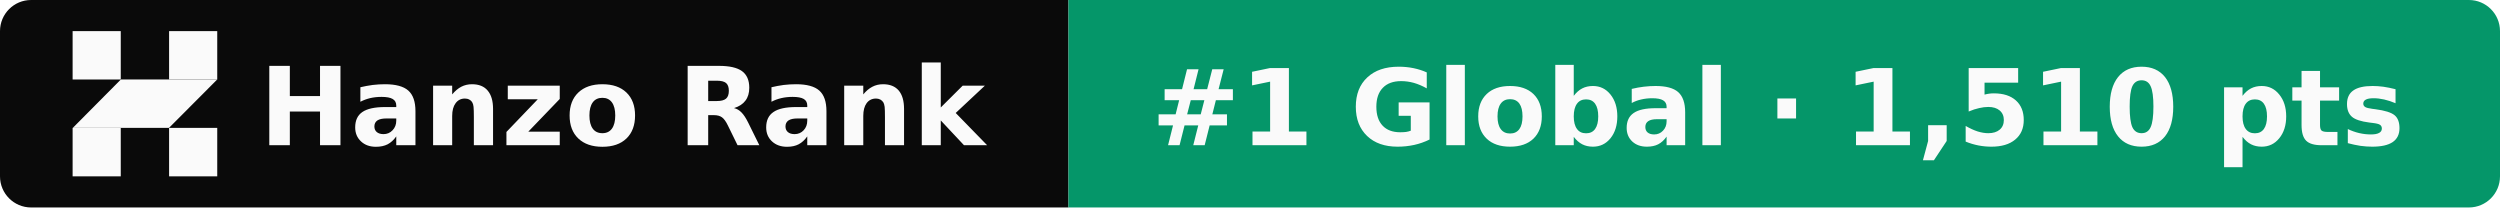
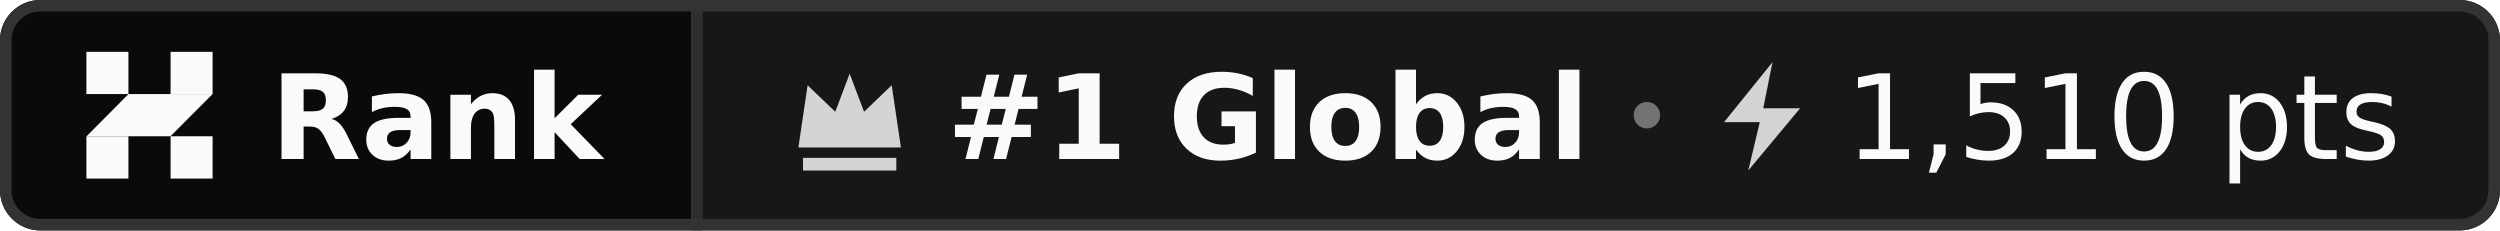
- <svg xmlns="http://www.w3.org/2000/svg" width="241" height="20" viewBox="0 0 241 20" role="img" aria-label="Hanzo Rank: #1 Global · 1,510 pts">
-   <clipPath id="r">
-     <rect width="241" height="20" rx="3" />
+ <svg xmlns="http://www.w3.org/2000/svg" width="217" height="20" viewBox="0 0 217 20" role="img" aria-label="Hanzo Rank: #1 Global · 1,510 pts">
+   <clipPath id="c">
+     <rect width="217" height="20" rx="3.5" />
  </clipPath>
-   <g clip-path="url(#r)">
-     <rect width="103" height="20" fill="#0a0a0a" />
-     <rect x="103" width="138" height="20" fill="#059669" />
+   <g clip-path="url(#c)">
+     <rect width="60" height="20" fill="#0a0a0a" />
+     <rect x="60" width="157" height="20" fill="#171717" />
+     <line x1="60.5" y1="0" x2="60.5" y2="20" stroke="#2e2e2e" stroke-width="1" />
  </g>
-   <g fill="#fafafa" transform="translate(7 3.0) scale(0.20896)">
+   <rect x="0.5" y="0.5" width="216" height="19" rx="3.0" fill="none" stroke="#333333" stroke-width="1" />
+   <g fill="#fafafa" transform="translate(7.50 4.50) scale(0.16418)">
    <path d="M22.21 67V44.637H0V67H22.21Z" />
    <path d="M66.704 22.318H22.253L0.088 44.637H44.463L66.704 22.318Z" />
    <path d="M22.21 0H0V22.318H22.21V0Z" />
    <path d="M66.72 0H44.51V22.318H66.72V0Z" />
    <path d="M66.72 67V44.637H44.51V67H66.72Z" />
  </g>
-   <path fill="#fafafa" d="M25.96 6.35H27.94V9.26H30.85V6.35H32.82V14H30.85V10.75H27.94V14H25.96ZM37.24 11.42Q36.67 11.42 36.38 11.61Q36.09 11.81 36.09 12.19Q36.09 12.53 36.32 12.73Q36.56 12.93 36.97 12.93Q37.49 12.93 37.84 12.56Q38.2 12.19 38.2 11.63V11.42ZM40.05 10.72V14H38.2V13.15Q37.83 13.67 37.37 13.91Q36.9 14.15 36.24 14.15Q35.35 14.15 34.8 13.63Q34.24 13.11 34.24 12.28Q34.24 11.27 34.93 10.8Q35.63 10.32 37.11 10.32H38.2V10.18Q38.2 9.74 37.85 9.54Q37.51 9.34 36.78 9.34Q36.19 9.34 35.68 9.46Q35.18 9.58 34.74 9.81V8.41Q35.33 8.27 35.93 8.19Q36.52 8.12 37.11 8.12Q38.67 8.12 39.36 8.73Q40.05 9.34 40.05 10.72ZM47.53 10.5V14H45.68V13.43V11.32Q45.68 10.58 45.65 10.3Q45.62 10.02 45.53 9.88Q45.43 9.7 45.24 9.6Q45.06 9.5 44.82 9.5Q44.25 9.5 43.92 9.95Q43.59 10.39 43.59 11.18V14H41.75V8.26H43.59V9.1Q44.01 8.6 44.47 8.36Q44.94 8.12 45.5 8.12Q46.5 8.12 47.01 8.73Q47.53 9.34 47.53 10.5ZM48.95 8.26H53.96V9.54L50.93 12.69H53.96V14H48.82V12.72L51.84 9.57H48.95ZM58.07 9.43Q57.46 9.43 57.14 9.87Q56.82 10.31 56.82 11.13Q56.82 11.96 57.14 12.4Q57.46 12.84 58.07 12.84Q58.67 12.84 58.99 12.4Q59.31 11.96 59.31 11.13Q59.31 10.31 58.99 9.87Q58.67 9.43 58.07 9.43ZM58.07 8.12Q59.56 8.12 60.39 8.92Q61.22 9.72 61.22 11.13Q61.22 12.55 60.39 13.35Q59.56 14.15 58.07 14.15Q56.59 14.15 55.75 13.35Q54.91 12.55 54.91 11.13Q54.91 9.72 55.75 8.92Q56.59 8.12 58.07 8.12ZM69.1 9.74Q69.72 9.74 69.99 9.51Q70.26 9.28 70.26 8.75Q70.26 8.23 69.99 8Q69.72 7.78 69.1 7.78H68.27V9.74ZM68.27 11.1V14H66.29V6.35H69.31Q70.82 6.35 71.52 6.85Q72.23 7.36 72.23 8.46Q72.23 9.22 71.86 9.7Q71.5 10.19 70.76 10.42Q71.16 10.51 71.48 10.84Q71.8 11.16 72.13 11.83L73.2 14H71.1L70.17 12.1Q69.89 11.52 69.6 11.31Q69.31 11.1 68.83 11.1ZM76.87 11.42Q76.3 11.42 76.01 11.61Q75.72 11.81 75.72 12.19Q75.72 12.53 75.95 12.73Q76.18 12.93 76.6 12.93Q77.12 12.93 77.47 12.56Q77.82 12.19 77.82 11.63V11.42ZM79.67 10.72V14H77.82V13.15Q77.45 13.67 76.99 13.91Q76.53 14.15 75.87 14.15Q74.98 14.15 74.42 13.63Q73.86 13.11 73.86 12.28Q73.86 11.27 74.56 10.8Q75.25 10.32 76.74 10.32H77.82V10.18Q77.82 9.74 77.48 9.54Q77.14 9.34 76.41 9.34Q75.82 9.34 75.31 9.46Q74.8 9.58 74.37 9.81V8.41Q74.96 8.27 75.55 8.19Q76.15 8.12 76.74 8.12Q78.29 8.12 78.98 8.73Q79.67 9.34 79.67 10.72ZM87.15 10.5V14H85.31V13.43V11.32Q85.31 10.58 85.28 10.3Q85.24 10.02 85.16 9.88Q85.05 9.7 84.87 9.6Q84.68 9.5 84.45 9.5Q83.87 9.5 83.54 9.95Q83.22 10.39 83.22 11.18V14H81.38V8.26H83.22V9.1Q83.63 8.6 84.1 8.36Q84.56 8.12 85.13 8.12Q86.12 8.12 86.64 8.73Q87.15 9.34 87.15 10.5ZM88.86 6.02H90.69V10.36L92.8 8.26H94.94L92.13 10.89L95.16 14H92.93L90.69 11.61V14H88.86Z" />
-   <path fill="#fafafa" d="M115.54 6.68 115.06 8.6H116.37L116.86 6.68H117.96L117.47 8.6H118.85V9.66H117.21L116.87 11.02H118.28V12.09H116.61L116.13 14H115.03L115.51 12.09H114.19L113.71 14H112.6L113.08 12.09H111.69V11.02H113.33L113.67 9.66H112.27V8.6H113.95L114.43 6.68ZM116.1 9.66H114.79L114.44 11.02H115.75ZM120.74 12.68H122.44V7.87L120.7 8.23V6.92L122.43 6.56H124.25V12.68H125.94V14H120.74ZM137.81 13.45Q137.1 13.8 136.33 13.97Q135.55 14.14 134.73 14.14Q132.87 14.14 131.79 13.11Q130.7 12.07 130.7 10.29Q130.7 8.49 131.81 7.46Q132.91 6.43 134.84 6.43Q135.58 6.43 136.26 6.57Q136.94 6.71 137.54 6.98V8.52Q136.92 8.17 136.3 7.99Q135.69 7.82 135.07 7.82Q133.93 7.82 133.31 8.46Q132.68 9.1 132.68 10.29Q132.68 11.47 133.28 12.11Q133.88 12.75 134.98 12.75Q135.28 12.75 135.54 12.72Q135.79 12.68 136 12.6V11.16H134.83V9.87H137.81ZM139.42 6.25H141.21V14H139.42ZM145.57 9.56Q144.98 9.56 144.67 9.99Q144.36 10.41 144.36 11.22Q144.36 12.02 144.67 12.44Q144.98 12.87 145.57 12.87Q146.16 12.87 146.47 12.44Q146.77 12.02 146.77 11.22Q146.77 10.41 146.47 9.99Q146.16 9.56 145.57 9.56ZM145.57 8.29Q147.01 8.29 147.82 9.06Q148.63 9.84 148.63 11.22Q148.63 12.59 147.82 13.37Q147.01 14.14 145.57 14.14Q144.13 14.14 143.32 13.37Q142.5 12.59 142.5 11.22Q142.5 9.84 143.32 9.06Q144.13 8.29 145.57 8.29ZM152.9 12.85Q153.47 12.85 153.77 12.43Q154.07 12.01 154.07 11.22Q154.07 10.42 153.77 10Q153.47 9.58 152.9 9.58Q152.32 9.58 152.02 10Q151.71 10.42 151.71 11.22Q151.71 12.01 152.02 12.43Q152.32 12.85 152.9 12.85ZM151.71 9.24Q152.08 8.75 152.53 8.52Q152.98 8.29 153.56 8.29Q154.59 8.29 155.25 9.11Q155.91 9.93 155.91 11.22Q155.91 12.51 155.25 13.33Q154.59 14.14 153.56 14.14Q152.98 14.14 152.53 13.91Q152.08 13.68 151.71 13.19V14H149.93V6.25H151.71ZM159.73 11.49Q159.17 11.49 158.89 11.68Q158.61 11.87 158.61 12.24Q158.61 12.58 158.83 12.77Q159.06 12.96 159.46 12.96Q159.97 12.96 160.31 12.6Q160.66 12.24 160.66 11.69V11.49ZM162.45 10.82V14H160.66V13.17Q160.3 13.68 159.85 13.91Q159.4 14.14 158.76 14.14Q157.89 14.14 157.35 13.64Q156.81 13.13 156.81 12.33Q156.81 11.35 157.49 10.89Q158.16 10.43 159.6 10.43H160.66V10.29Q160.66 9.87 160.32 9.67Q159.99 9.47 159.28 9.47Q158.71 9.47 158.21 9.59Q157.72 9.7 157.3 9.93V8.57Q157.87 8.43 158.45 8.36Q159.03 8.29 159.6 8.29Q161.11 8.29 161.78 8.88Q162.45 9.48 162.45 10.82ZM164.11 6.25H165.89V14H164.11ZM171.34 9.49H173.14V11.42H171.34ZM178.92 12.68H180.62V7.87L178.88 8.23V6.92L180.61 6.56H182.43V12.68H184.12V14H178.92ZM185.87 12.07H187.66V13.59L186.43 15.45H185.37L185.87 13.59ZM189.78 6.56H194.55V7.97H191.31V9.12Q191.53 9.06 191.75 9.03Q191.97 9 192.21 9Q193.57 9 194.33 9.68Q195.09 10.36 195.09 11.57Q195.09 12.78 194.26 13.46Q193.44 14.14 191.97 14.14Q191.34 14.14 190.72 14.02Q190.1 13.9 189.49 13.65V12.14Q190.09 12.49 190.64 12.67Q191.19 12.84 191.67 12.84Q192.37 12.84 192.77 12.5Q193.17 12.16 193.17 11.57Q193.17 10.99 192.77 10.65Q192.37 10.31 191.67 10.31Q191.26 10.31 190.79 10.42Q190.32 10.52 189.78 10.75ZM196.99 12.68H198.69V7.87L196.95 8.23V6.92L198.68 6.56H200.5V12.68H202.19V14H196.99ZM207.59 10.27Q207.59 8.88 207.32 8.31Q207.06 7.74 206.45 7.74Q205.83 7.74 205.56 8.31Q205.3 8.88 205.3 10.27Q205.3 11.68 205.56 12.26Q205.83 12.84 206.45 12.84Q207.06 12.84 207.32 12.26Q207.59 11.68 207.59 10.27ZM209.5 10.29Q209.5 12.14 208.71 13.14Q207.91 14.14 206.45 14.14Q204.98 14.14 204.18 13.14Q203.38 12.14 203.38 10.29Q203.38 8.44 204.18 7.43Q204.98 6.43 206.45 6.43Q207.91 6.43 208.71 7.43Q209.5 8.44 209.5 10.29ZM216.18 13.19V16.12H214.4V8.42H216.18V9.24Q216.55 8.75 217 8.52Q217.45 8.29 218.03 8.29Q219.06 8.29 219.72 9.11Q220.39 9.93 220.39 11.22Q220.39 12.51 219.72 13.33Q219.06 14.14 218.03 14.14Q217.45 14.14 217 13.91Q216.55 13.68 216.18 13.19ZM217.37 9.58Q216.8 9.58 216.49 10Q216.18 10.42 216.18 11.22Q216.18 12.01 216.49 12.43Q216.8 12.85 217.37 12.85Q217.94 12.85 218.24 12.43Q218.54 12.01 218.54 11.22Q218.54 10.42 218.24 10Q217.94 9.58 217.37 9.58ZM223.65 6.84V8.42H225.49V9.7H223.65V12.06Q223.65 12.45 223.8 12.59Q223.96 12.72 224.42 12.72H225.33V14H223.8Q222.75 14 222.31 13.56Q221.87 13.12 221.87 12.06V9.7H220.98V8.42H221.87V6.84ZM230.93 8.6V9.95Q230.36 9.71 229.83 9.59Q229.3 9.47 228.82 9.47Q228.31 9.47 228.07 9.6Q227.82 9.73 227.82 9.99Q227.82 10.2 228.01 10.32Q228.2 10.43 228.68 10.49L228.99 10.53Q230.36 10.71 230.84 11.11Q231.31 11.5 231.31 12.36Q231.31 13.25 230.65 13.7Q229.99 14.14 228.69 14.14Q228.14 14.14 227.55 14.06Q226.96 13.97 226.33 13.8V12.44Q226.87 12.7 227.43 12.83Q227.99 12.96 228.56 12.96Q229.09 12.96 229.35 12.81Q229.61 12.67 229.61 12.39Q229.61 12.15 229.43 12.03Q229.25 11.91 228.71 11.85L228.39 11.81Q227.2 11.66 226.73 11.26Q226.25 10.85 226.25 10.03Q226.25 9.14 226.86 8.72Q227.46 8.29 228.72 8.29Q229.21 8.29 229.75 8.36Q230.3 8.44 230.93 8.6Z" />
+   <path fill="#fafafa" d="M27.161 9.661Q27.763 9.661 28.025 9.437Q28.286 9.213 28.286 8.7Q28.286 8.192 28.025 7.973Q27.763 7.754 27.161 7.754H26.354V9.661ZM26.354 10.986V13.8H24.436V6.364H27.365Q28.834 6.364 29.519 6.857Q30.204 7.35 30.204 8.416Q30.204 9.153 29.848 9.626Q29.492 10.1 28.774 10.324Q29.168 10.413 29.479 10.73Q29.79 11.046 30.109 11.688L31.15 13.8H29.108L28.202 11.952Q27.928 11.394 27.646 11.19Q27.365 10.986 26.897 10.986ZM34.711 11.29Q34.153 11.29 33.872 11.479Q33.59 11.668 33.59 12.037Q33.59 12.376 33.817 12.567Q34.044 12.759 34.447 12.759Q34.95 12.759 35.294 12.398Q35.637 12.037 35.637 11.494V11.29ZM37.435 10.617V13.8H35.637V12.973Q35.279 13.481 34.831 13.713Q34.382 13.944 33.74 13.944Q32.873 13.944 32.333 13.439Q31.792 12.933 31.792 12.127Q31.792 11.145 32.467 10.687Q33.142 10.229 34.587 10.229H35.637V10.09Q35.637 9.666 35.304 9.469Q34.97 9.273 34.263 9.273Q33.69 9.273 33.197 9.387Q32.704 9.502 32.281 9.731V8.371Q32.853 8.232 33.431 8.16Q34.009 8.087 34.587 8.087Q36.096 8.087 36.765 8.683Q37.435 9.278 37.435 10.617ZM44.702 10.403V13.8H42.909V13.247V11.2Q42.909 10.478 42.877 10.204Q42.844 9.93 42.764 9.801Q42.66 9.626 42.481 9.529Q42.301 9.432 42.072 9.432Q41.514 9.432 41.196 9.863Q40.877 10.294 40.877 11.056V13.8H39.094V8.222H40.877V9.039Q41.28 8.551 41.733 8.319Q42.187 8.087 42.735 8.087Q43.701 8.087 44.201 8.68Q44.702 9.273 44.702 10.403ZM46.355 6.05H48.138V10.269L50.19 8.222H52.262L49.538 10.782L52.476 13.8H50.315L48.138 11.474V13.8H46.355Z" />
+   <g fill="#d4d4d4" transform="translate(68.50 4.60)">
+     <path d="M0.8 8.2L1.6 2.8L4.0 5.1L5.25 1.8L6.5 5.1L8.9 2.8L9.7 8.2H0.8ZM1.2 9.1H9.3V10.2H1.2V9.1Z" />
+   </g>
+   <path fill="#fafafa" d="M86.737 6.479 86.259 8.396H87.574L88.057 6.479H89.158L88.675 8.396H90.054V9.457H88.411L88.067 10.822H89.481V11.892H87.808L87.33 13.8H86.229L86.707 11.892H85.392L84.914 13.8H83.804L84.282 11.892H82.892V10.822H84.526L84.875 9.457H83.465V8.396H85.148L85.627 6.479ZM87.3 9.457H85.985L85.637 10.822H86.951ZM91.942 12.475H93.635V7.669L91.897 8.028V6.723L93.625 6.364H95.448V12.475H97.141V13.8H91.942ZM109.015 13.247Q108.298 13.596 107.526 13.77Q106.754 13.944 105.932 13.944Q104.074 13.944 102.988 12.906Q101.903 11.868 101.903 10.09Q101.903 8.292 103.008 7.261Q104.114 6.23 106.037 6.23Q106.779 6.23 107.458 6.369Q108.138 6.509 108.741 6.783V8.321Q108.118 7.968 107.503 7.794Q106.888 7.619 106.271 7.619Q105.125 7.619 104.505 8.259Q103.885 8.899 103.885 10.09Q103.885 11.27 104.483 11.912Q105.08 12.555 106.181 12.555Q106.48 12.555 106.736 12.518Q106.993 12.48 107.197 12.4V10.956H106.027V9.671H109.015ZM110.624 6.05H112.407V13.8H110.624ZM116.774 9.362Q116.182 9.362 115.87 9.788Q115.559 10.214 115.559 11.016Q115.559 11.818 115.87 12.244Q116.182 12.669 116.774 12.669Q117.357 12.669 117.666 12.244Q117.975 11.818 117.975 11.016Q117.975 10.214 117.666 9.788Q117.357 9.362 116.774 9.362ZM116.774 8.087Q118.214 8.087 119.023 8.864Q119.832 9.641 119.832 11.016Q119.832 12.391 119.023 13.167Q118.214 13.944 116.774 13.944Q115.33 13.944 114.516 13.167Q113.701 12.391 113.701 11.016Q113.701 9.641 114.516 8.864Q115.33 8.087 116.774 8.087ZM124.096 12.65Q124.668 12.65 124.97 12.231Q125.271 11.813 125.271 11.016Q125.271 10.219 124.97 9.801Q124.668 9.382 124.096 9.382Q123.523 9.382 123.217 9.803Q122.91 10.224 122.91 11.016Q122.91 11.808 123.217 12.229Q123.523 12.65 124.096 12.65ZM122.91 9.039Q123.279 8.551 123.727 8.319Q124.175 8.087 124.758 8.087Q125.789 8.087 126.451 8.907Q127.114 9.726 127.114 11.016Q127.114 12.306 126.451 13.125Q125.789 13.944 124.758 13.944Q124.175 13.944 123.727 13.713Q123.279 13.481 122.91 12.993V13.8H121.127V6.05H122.91ZM130.929 11.29Q130.371 11.29 130.09 11.479Q129.808 11.668 129.808 12.037Q129.808 12.376 130.035 12.567Q130.262 12.759 130.665 12.759Q131.168 12.759 131.512 12.398Q131.855 12.037 131.855 11.494V11.29ZM133.653 10.617V13.8H131.855V12.973Q131.497 13.481 131.048 13.713Q130.6 13.944 129.958 13.944Q129.091 13.944 128.551 13.439Q128.01 12.933 128.01 12.127Q128.01 11.145 128.685 10.687Q129.36 10.229 130.804 10.229H131.855V10.09Q131.855 9.666 131.522 9.469Q131.188 9.273 130.481 9.273Q129.908 9.273 129.415 9.387Q128.922 9.502 128.498 9.731V8.371Q129.071 8.232 129.649 8.16Q130.227 8.087 130.804 8.087Q132.313 8.087 132.983 8.683Q133.653 9.278 133.653 10.617ZM135.312 6.05H137.095V13.8H135.312Z" />
+   <circle cx="142.95" cy="10" r="1.15" fill="#737373" />
+   <g fill="#d4d4d4" transform="translate(148.45 4.60)">
+     <path d="M5.4 0.8L1.2 6.0H4.3L3.3 10.2L7.8 4.8H4.6L5.4 0.8Z" />
+   </g>
+   <path fill="#fafafa" d="M161.416 12.953H163.06V7.281L161.272 7.639V6.723L163.05 6.364H164.056V12.953H165.7V13.8H161.416ZM167.836 12.535H168.887V13.392L168.07 14.985H167.428L167.836 13.392ZM170.984 6.364H174.933V7.211H171.905V9.034Q172.124 8.959 172.344 8.922Q172.563 8.884 172.782 8.884Q174.027 8.884 174.754 9.567Q175.481 10.249 175.481 11.414Q175.481 12.615 174.734 13.28Q173.987 13.944 172.627 13.944Q172.159 13.944 171.674 13.865Q171.188 13.785 170.67 13.626V12.615Q171.118 12.859 171.596 12.978Q172.075 13.098 172.608 13.098Q173.469 13.098 173.972 12.645Q174.475 12.191 174.475 11.414Q174.475 10.637 173.972 10.184Q173.469 9.731 172.608 9.731Q172.204 9.731 171.803 9.821Q171.402 9.91 170.984 10.1ZM177.638 12.953H179.281V7.281L177.493 7.639V6.723L179.271 6.364H180.277V12.953H181.921V13.8H177.638ZM186.105 7.027Q185.328 7.027 184.937 7.791Q184.546 8.556 184.546 10.09Q184.546 11.619 184.937 12.383Q185.328 13.148 186.105 13.148Q186.887 13.148 187.277 12.383Q187.668 11.619 187.668 10.09Q187.668 8.556 187.277 7.791Q186.887 7.027 186.105 7.027ZM186.105 6.23Q187.355 6.23 188.015 7.218Q188.675 8.207 188.675 10.09Q188.675 11.967 188.015 12.956Q187.355 13.944 186.105 13.944Q184.854 13.944 184.195 12.956Q183.535 11.967 183.535 10.09Q183.535 8.207 184.195 7.218Q184.854 6.23 186.105 6.23ZM194.442 12.963V15.922H193.521V8.222H194.442V9.069Q194.731 8.571 195.172 8.329Q195.612 8.087 196.225 8.087Q197.241 8.087 197.876 8.894Q198.511 9.701 198.511 11.016Q198.511 12.331 197.876 13.138Q197.241 13.944 196.225 13.944Q195.612 13.944 195.172 13.703Q194.731 13.461 194.442 12.963ZM197.56 11.016Q197.56 10.005 197.144 9.43Q196.728 8.854 196.001 8.854Q195.274 8.854 194.858 9.43Q194.442 10.005 194.442 11.016Q194.442 12.027 194.858 12.602Q195.274 13.177 196.001 13.177Q196.728 13.177 197.144 12.602Q197.56 12.027 197.56 11.016ZM200.936 6.638V8.222H202.824V8.934H200.936V11.962Q200.936 12.645 201.123 12.839Q201.31 13.033 201.883 13.033H202.824V13.8H201.883Q200.822 13.8 200.418 13.404Q200.015 13.008 200.015 11.962V8.934H199.343V8.222H200.015V6.638ZM207.585 8.386V9.253Q207.197 9.054 206.779 8.954Q206.36 8.854 205.912 8.854Q205.23 8.854 204.888 9.064Q204.547 9.273 204.547 9.691Q204.547 10.01 204.791 10.192Q205.035 10.373 205.772 10.538L206.086 10.608Q207.062 10.817 207.473 11.198Q207.884 11.579 207.884 12.261Q207.884 13.038 207.269 13.491Q206.654 13.944 205.578 13.944Q205.13 13.944 204.644 13.857Q204.159 13.77 203.621 13.596V12.65Q204.129 12.913 204.622 13.045Q205.115 13.177 205.598 13.177Q206.246 13.177 206.594 12.956Q206.943 12.734 206.943 12.331Q206.943 11.957 206.691 11.758Q206.44 11.559 205.588 11.375L205.269 11.3Q204.418 11.121 204.039 10.749Q203.661 10.378 203.661 9.731Q203.661 8.944 204.219 8.516Q204.776 8.087 205.802 8.087Q206.31 8.087 206.759 8.162Q207.207 8.237 207.585 8.386Z" />
</svg>
